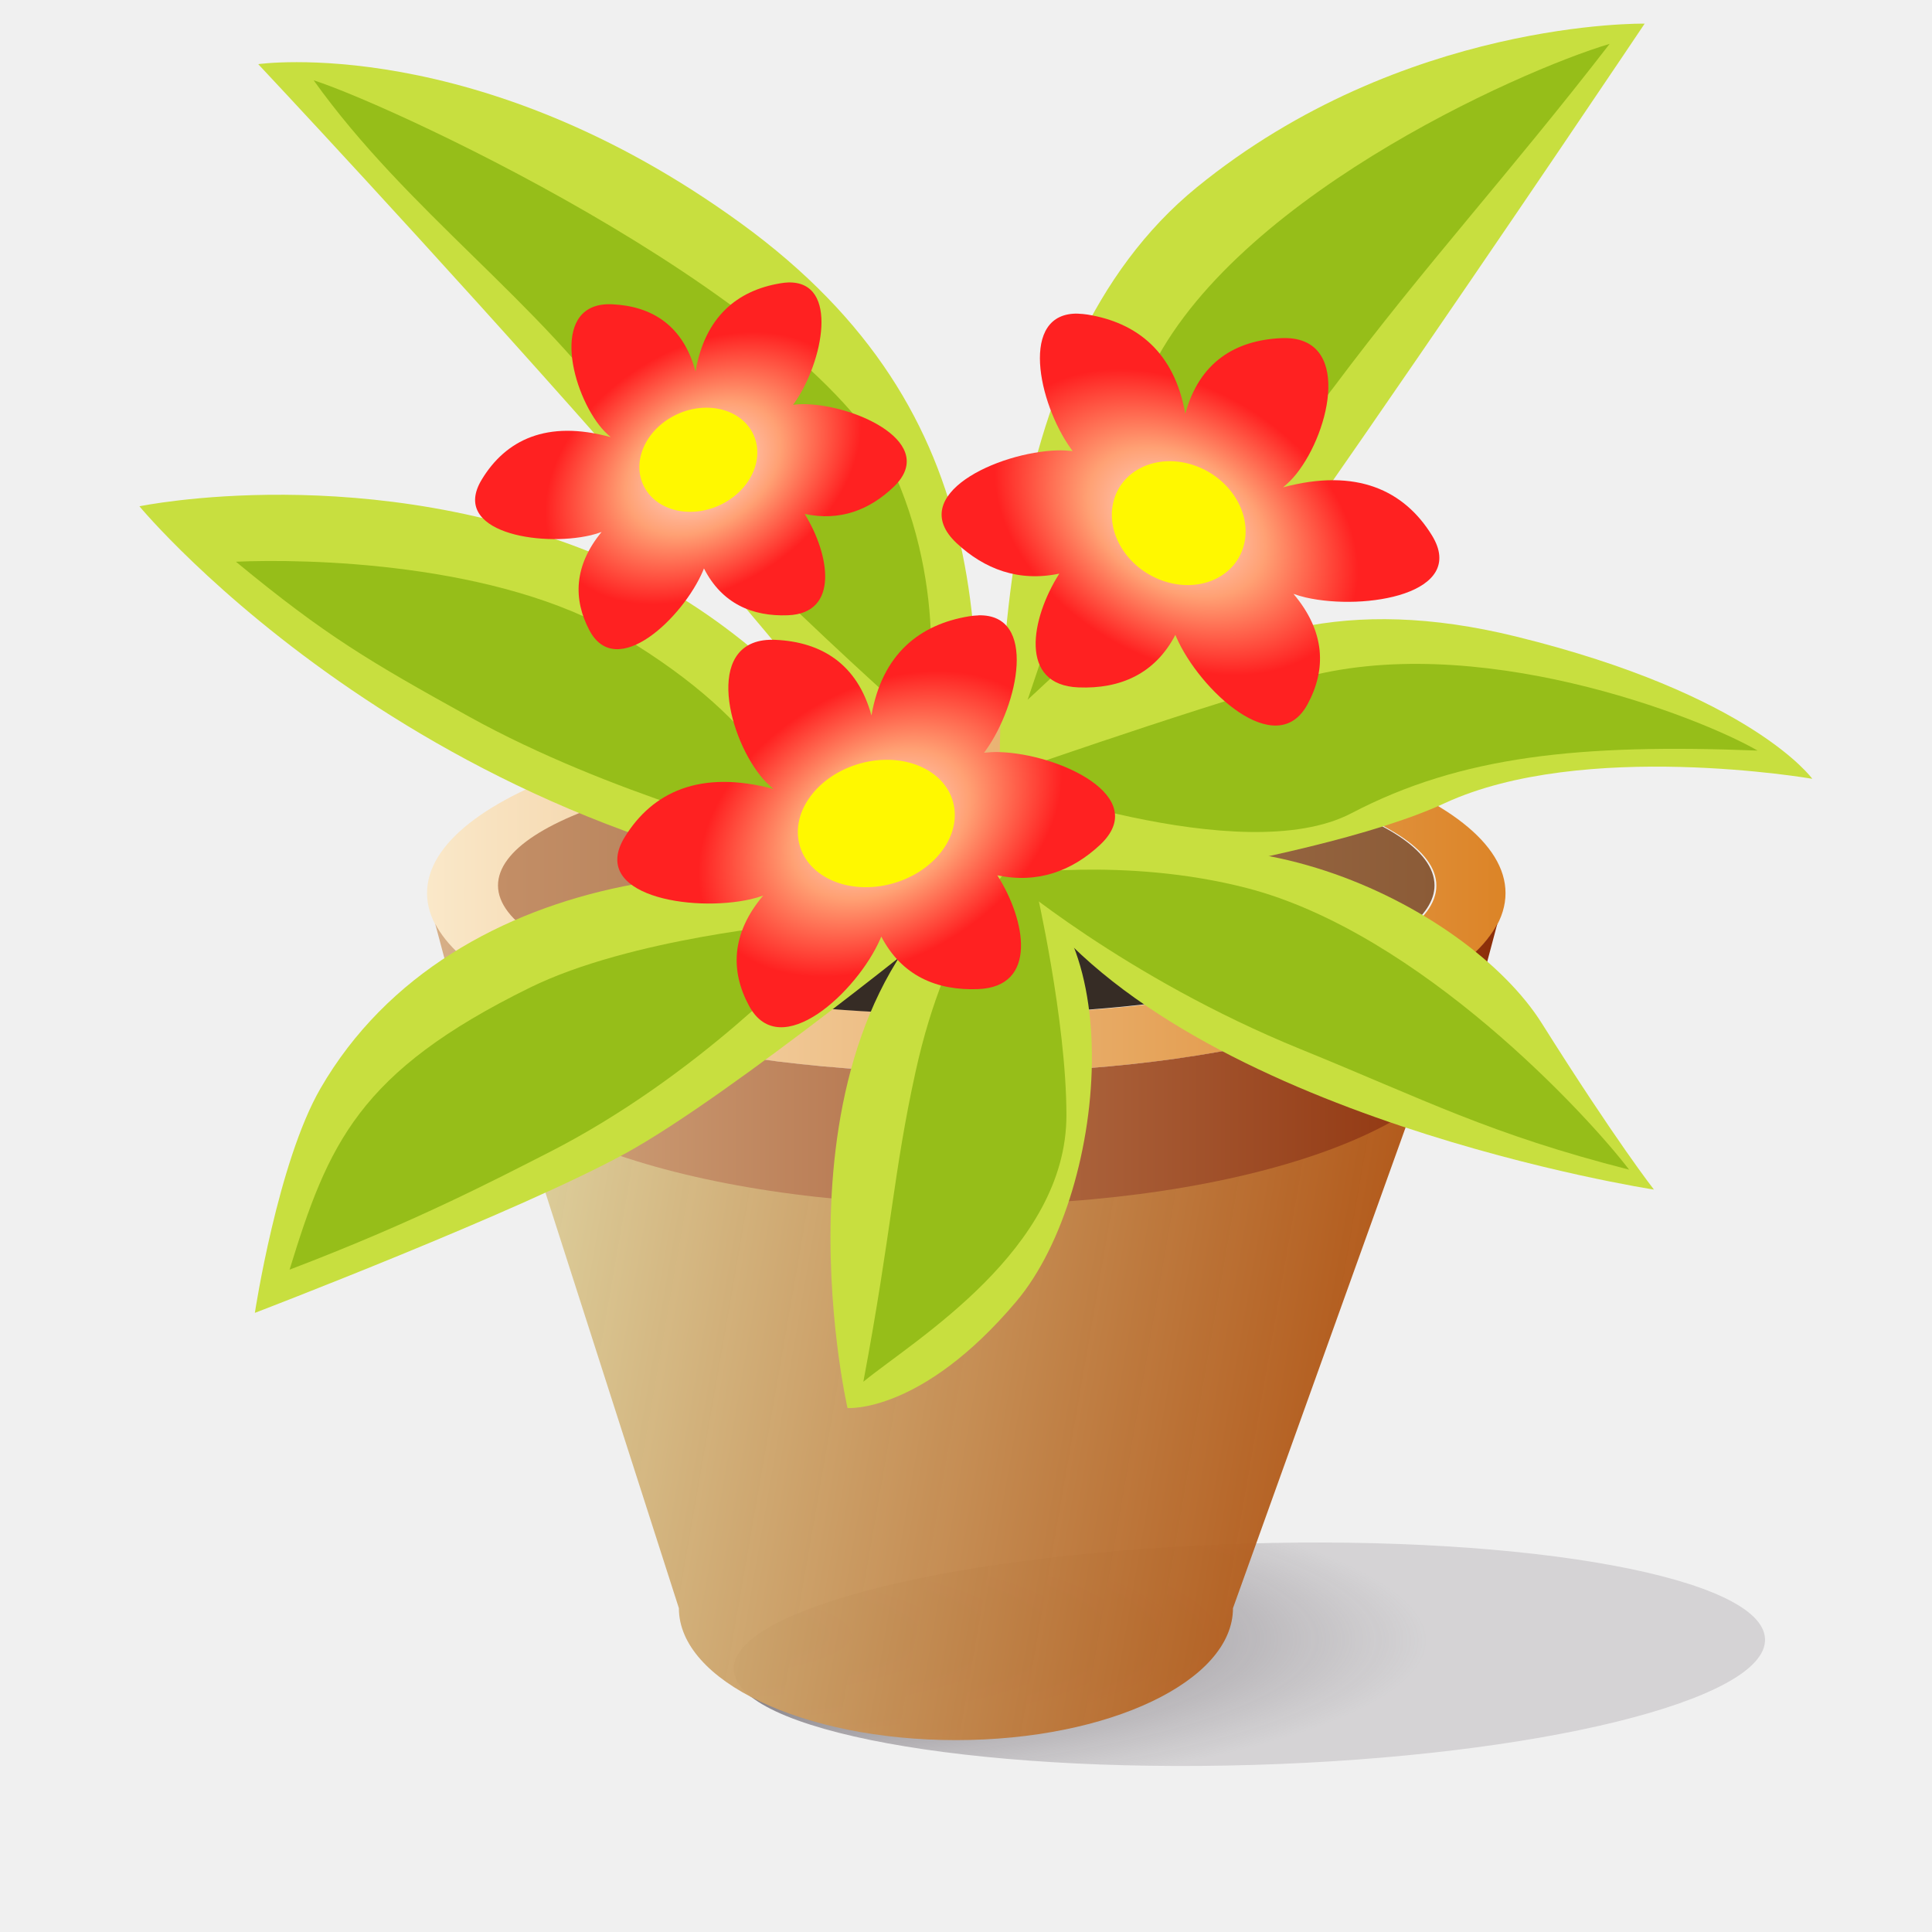
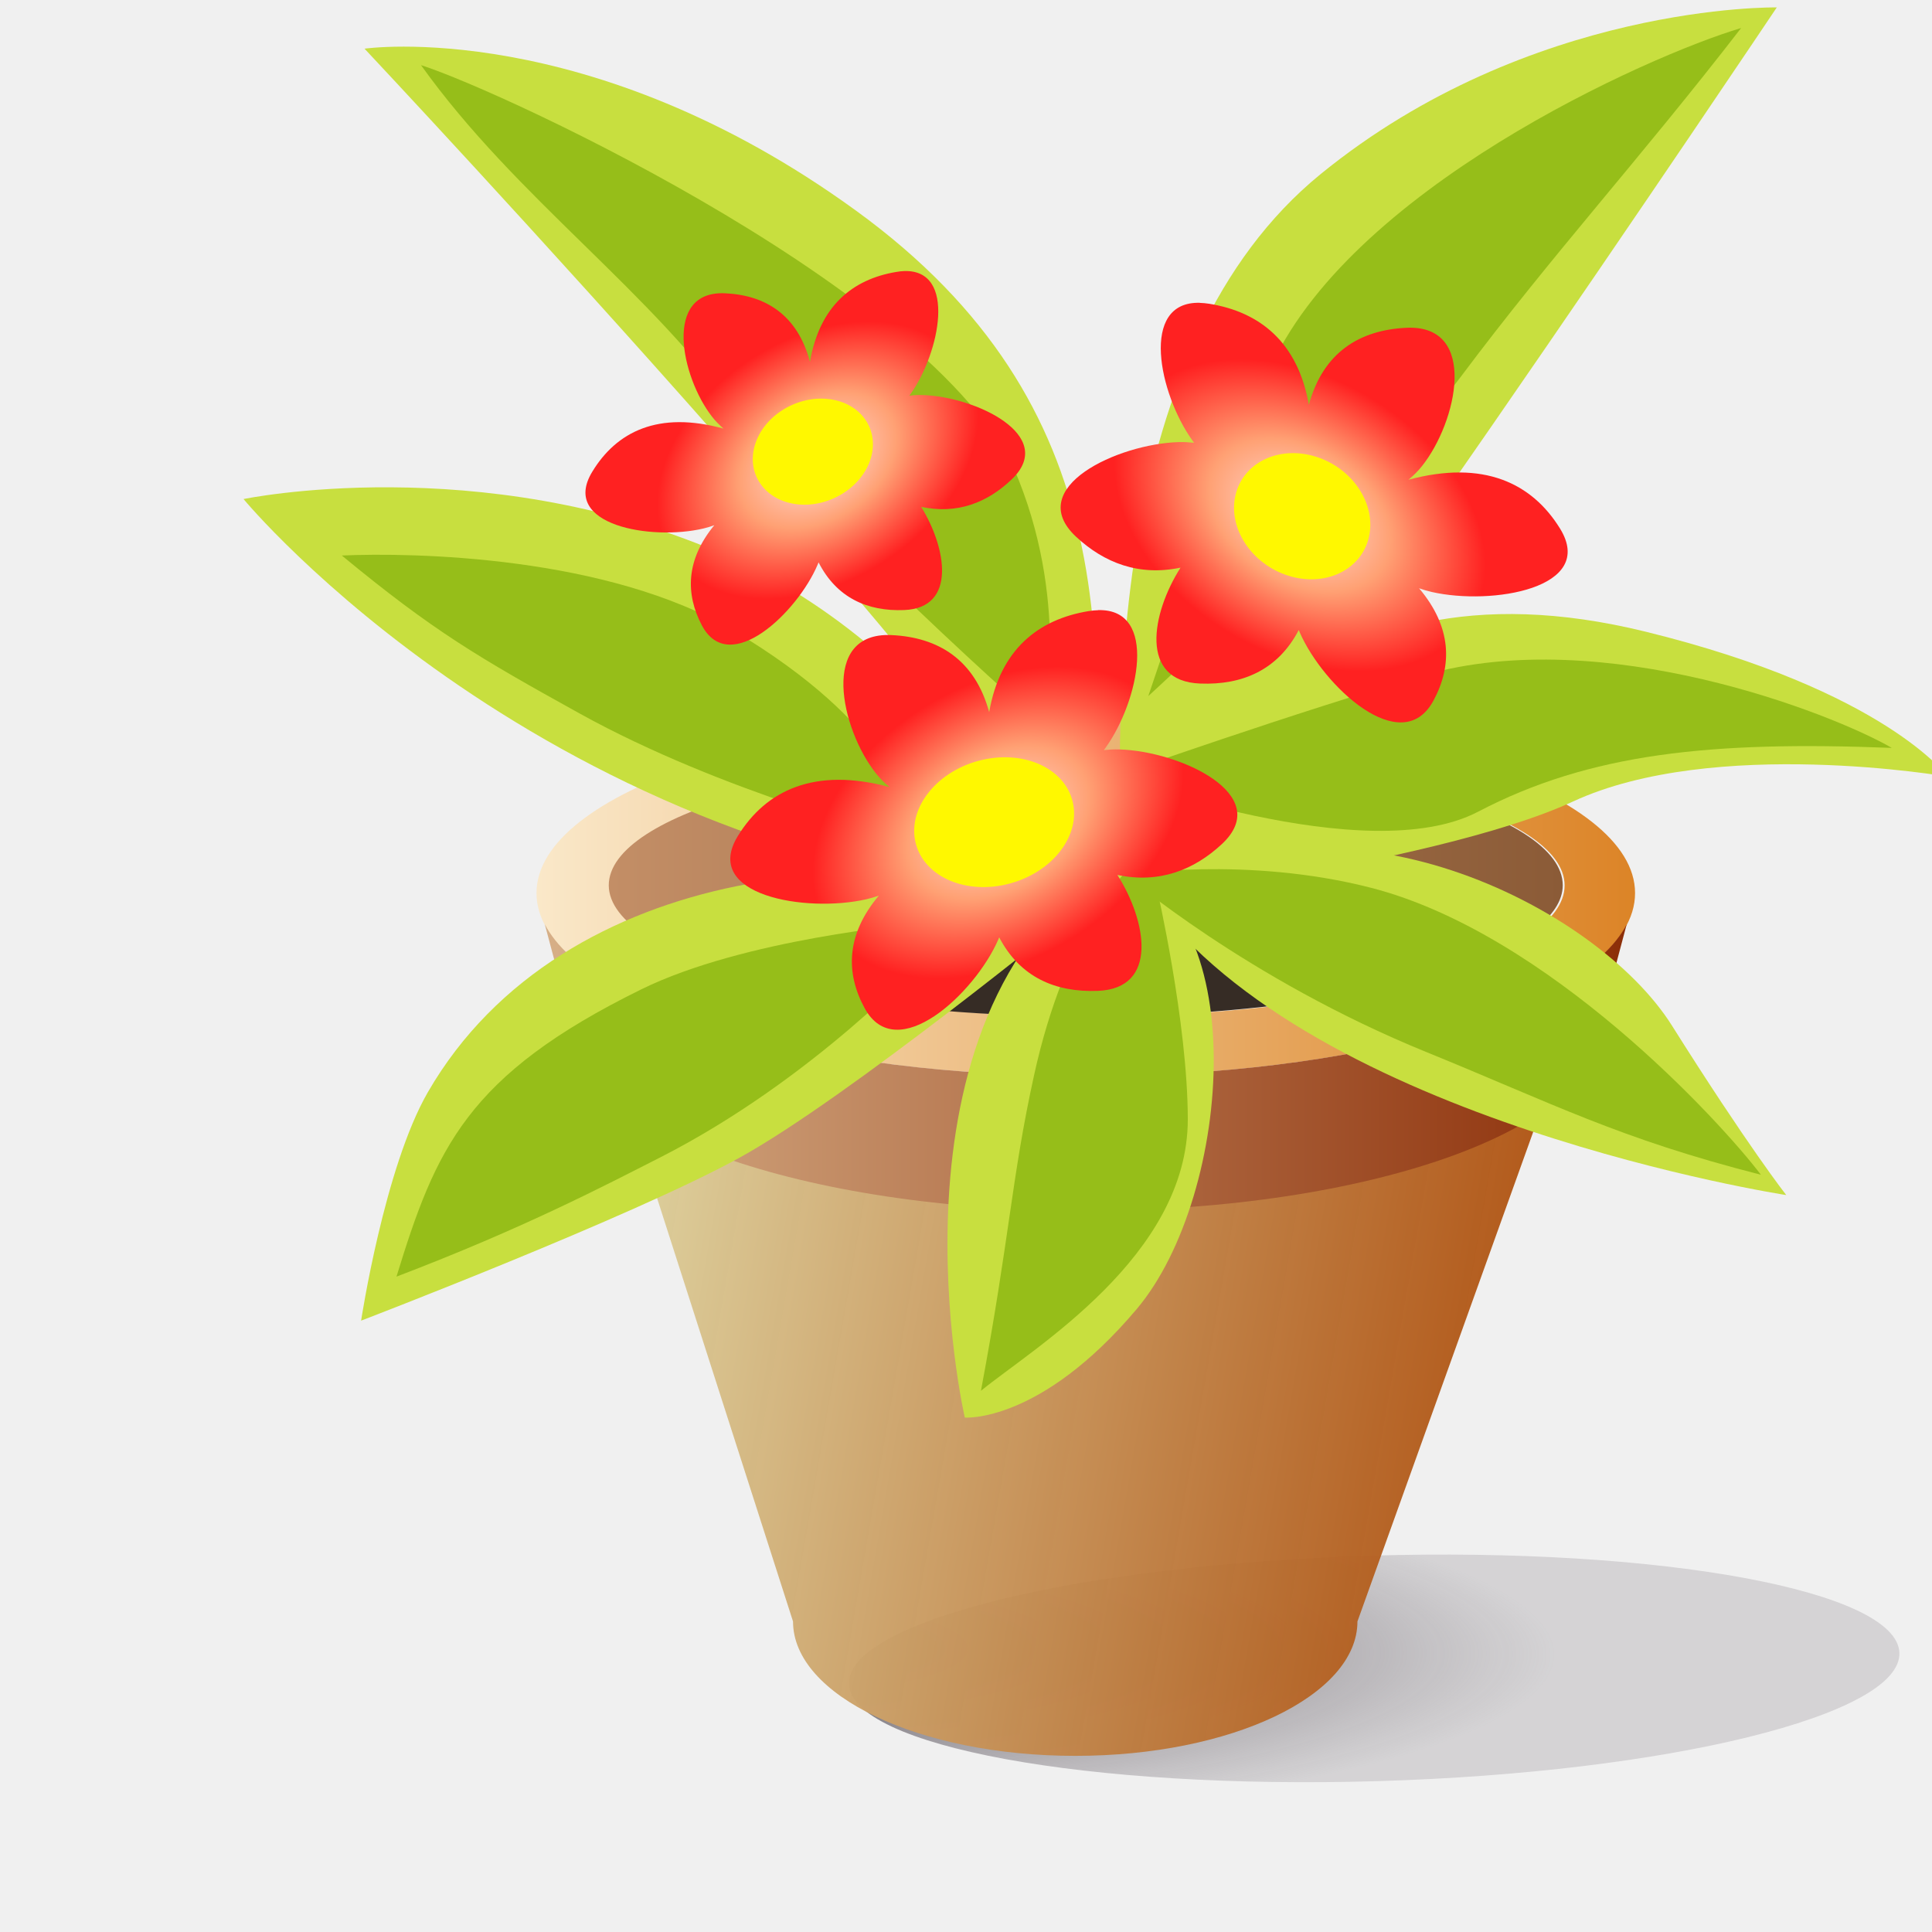
<svg xmlns="http://www.w3.org/2000/svg" xmlns:xlink="http://www.w3.org/1999/xlink" width="90" height="90" viewBox="0 0 23.812 23.812" version="1.1" id="svg2787">
  <defs id="defs2784">
    <linearGradient id="linearGradient15">
      <stop style="stop-color:#fffeff;stop-opacity:1;" offset="0" id="stop11" />
      <stop style="stop-color:#fff7ce;stop-opacity:1;" offset="0.115" id="stop12" />
      <stop style="stop-color:#ffe54f;stop-opacity:1;" offset="0.408" id="stop13" />
      <stop style="stop-color:#f2a900;stop-opacity:1;" offset="0.762" id="stop14" />
      <stop style="stop-color:#df9c00;stop-opacity:1;" offset="1" id="stop15" />
    </linearGradient>
    <linearGradient id="linearGradient10">
      <stop style="stop-color:#fffeff;stop-opacity:1;" offset="0" id="stop6" />
      <stop style="stop-color:#fff7ce;stop-opacity:1;" offset="0.115" id="stop7" />
      <stop style="stop-color:#ff4fcf;stop-opacity:1;" offset="0.408" id="stop8" />
      <stop style="stop-color:#f200cf;stop-opacity:1;" offset="0.762" id="stop9" />
      <stop style="stop-color:#df009f;stop-opacity:1;" offset="1" id="stop10" />
    </linearGradient>
    <linearGradient id="linearGradient5">
      <stop style="stop-color:#eaffe2;stop-opacity:1;" offset="0" id="stop1" />
      <stop style="stop-color:#dbffce;stop-opacity:1;" offset="0.115" id="stop2" />
      <stop style="stop-color:#4fff11;stop-opacity:1;" offset="0.509" id="stop3" />
      <stop style="stop-color:#3ce300;stop-opacity:1;" offset="0.762" id="stop4" />
      <stop style="stop-color:#3de000;stop-opacity:1;" offset="1" id="stop5" />
    </linearGradient>
    <mask maskUnits="userSpaceOnUse" id="mask10222">
      <circle style="fill:#ffffff;fill-opacity:1;fill-rule:evenodd;stroke-width:0.224" id="circle10224" cx="13.229" cy="14.817" r="11" />
    </mask>
    <radialGradient xlink:href="#linearGradient5" id="radialGradient52129-9-6" cx="76.809" cy="-0.699" fx="76.809" fy="-0.699" r="8.034" gradientTransform="matrix(1.13596,1.652974,-1.485476,1.020852,-70.69832,-120.2656)" gradientUnits="userSpaceOnUse" />
    <linearGradient id="linearGradient15505">
      <stop style="stop-color:#fffae2;stop-opacity:1;" offset="0" id="stop15495" />
      <stop style="stop-color:#fff7ce;stop-opacity:1;" offset="0.115" id="stop15497" />
      <stop style="stop-color:#ff4f9d;stop-opacity:1;" offset="0.408" id="stop15499" />
      <stop style="stop-color:#ff2158;stop-opacity:1;" offset="0.762" id="stop15501" />
      <stop style="stop-color:#ff0515;stop-opacity:1;" offset="1" id="stop15503" />
    </linearGradient>
    <radialGradient xlink:href="#linearGradient15505" id="radialGradient52129-9-6-3" cx="76.809" cy="-0.699" fx="76.809" fy="-0.699" r="8.034" gradientTransform="matrix(1.13596,1.652974,-1.485476,1.020852,-70.69832,-120.2656)" gradientUnits="userSpaceOnUse" />
    <radialGradient xlink:href="#linearGradient15" id="radialGradient52129-9-6-3-2" cx="76.809" cy="-0.699" fx="76.809" fy="-0.699" r="8.034" gradientTransform="matrix(0.3732732,1.813617,-1.753282,0.3607001,-12.30427,-133.0659)" gradientUnits="userSpaceOnUse" />
    <radialGradient xlink:href="#linearGradient10" id="radialGradient52129-9-6-3-2-5" cx="76.809" cy="-0.699" fx="76.809" fy="-0.699" r="8.034" gradientTransform="matrix(0.3732732,1.813617,-1.753282,0.3607001,-12.30427,-133.0659)" gradientUnits="userSpaceOnUse" />
    <radialGradient xlink:href="#linearGradient21516" id="radialGradient21518" cx="-12.19" cy="20.605" fx="-12.19" fy="20.605" r="6.366" gradientTransform="matrix(1.617418,0.06955582,-0.03637288,0.3503441,28.36742,18.53577)" gradientUnits="userSpaceOnUse" />
    <linearGradient id="linearGradient21516">
      <stop style="stop-color:#605a62;stop-opacity:1;" offset="0.192" id="stop21512" />
      <stop style="stop-color:#989399;stop-opacity:0.314;" offset="1" id="stop21514" />
    </linearGradient>
    <linearGradient xlink:href="#linearGradient15170" id="linearGradient15172" x1="-15.649" y1="17.282" x2="2.072" y2="20.393" gradientUnits="userSpaceOnUse" />
    <linearGradient id="linearGradient15170">
      <stop style="stop-color:#dccd9a;stop-opacity:1;" offset="0" id="stop15166" />
      <stop style="stop-color:#aa4400;stop-opacity:0.938;" offset="1" id="stop15168" />
    </linearGradient>
    <linearGradient xlink:href="#linearGradient17471" id="linearGradient17473" x1="-17.019" y1="7.672" x2="3.442" y2="7.672" gradientUnits="userSpaceOnUse" />
    <linearGradient id="linearGradient17471">
      <stop style="stop-color:#fae8c9;stop-opacity:1;" offset="0" id="stop17467" />
      <stop style="stop-color:#dc8427;stop-opacity:1;" offset="1" id="stop17469" />
    </linearGradient>
    <linearGradient xlink:href="#linearGradient21349" id="linearGradient21351" x1="-15.673" y1="6.808" x2="2.096" y2="6.808" gradientUnits="userSpaceOnUse" />
    <linearGradient id="linearGradient21349">
      <stop style="stop-color:#c38e66;stop-opacity:1;" offset="0" id="stop21345" />
      <stop style="stop-color:#8b5b37;stop-opacity:1;" offset="1" id="stop21347" />
    </linearGradient>
    <linearGradient xlink:href="#linearGradient16633" id="linearGradient16635" x1="-17.009" y1="10.926" x2="3.432" y2="10.926" gradientUnits="userSpaceOnUse" />
    <linearGradient id="linearGradient16633">
      <stop style="stop-color:#d7b088;stop-opacity:1;" offset="0" id="stop16629" />
      <stop style="stop-color:#8c2d07;stop-opacity:1;" offset="1" id="stop16631" />
    </linearGradient>
    <radialGradient xlink:href="#linearGradient10799" id="radialGradient23030-7-7-2" cx="15.861" cy="-2.631" fx="15.861" fy="-2.631" r="1.865" gradientTransform="matrix(1.409765,0.4113351,-1.014892,1.328527,-14.3573,7.991223)" gradientUnits="userSpaceOnUse" />
    <linearGradient id="linearGradient10799">
      <stop style="stop-color:#ffe2e2;stop-opacity:1;" offset="0" id="stop10793" />
      <stop style="stop-color:#ffa174;stop-opacity:1;" offset="0.388" id="stop10795" />
      <stop style="stop-color:#ff2121;stop-opacity:1;" offset="0.795" id="stop10797" />
    </linearGradient>
    <radialGradient xlink:href="#linearGradient10799" id="radialGradient23030-7-7-2-0" cx="15.861" cy="-2.631" fx="15.861" fy="-2.631" r="1.865" gradientTransform="matrix(-1.409765,0.4113351,1.014892,1.328527,39.89482,3.927921)" gradientUnits="userSpaceOnUse" />
    <radialGradient xlink:href="#linearGradient10799" id="radialGradient23030-7-7-2-0-2" cx="15.861" cy="-2.631" fx="15.861" fy="-2.631" r="1.865" gradientTransform="matrix(1.222499,0.3662561,-0.880079,1.182931,-13.53777,3.53111)" gradientUnits="userSpaceOnUse" />
  </defs>
  <g id="layer1">
    <g id="g19354" transform="matrix(0.6906896,0,0,0.6905861,-25.378,-0.7301945)" style="stroke-width:1.102">
      <path style="fill:#3ada00;fill-opacity:1;stroke:#595147;stroke-width:0;stroke-linecap:round;stroke-linejoin:round;stroke-miterlimit:8;stroke-dasharray:none;paint-order:fill markers stroke" d="m 15.415,23.759 c -1.336,0.314 -2.423,1.339 -2.087,1.525 0.336,0.186 1.154,-0.319 1.047,0.101 -0.106,0.42 0.22,0.887 0.681,0.76 0.461,-0.128 0.806,1.116 1.258,0.6 0.293,-0.334 0.336,-1.712 -0.008,-2.495 -0.187,-0.426 -0.603,-0.668 -0.891,-0.491 z" id="path15561-9" />
      <path style="fill:none;fill-opacity:0.004;stroke:#665c51;stroke-width:0.551;stroke-linecap:round;stroke-linejoin:round;stroke-miterlimit:8;stroke-dasharray:none;stroke-opacity:1;paint-order:fill markers stroke" d="m 2.43,32.201 c 2.631,-0.031 4.575,-3.512 6.585,-5.889 1.718,-2.031 3.807,-2.801 6.541,-2.63 0,0 0.523,0.461 1.375,0.647" id="path17237-4" />
      <g id="g17349-4" transform="matrix(1.113595,0.1146053,-0.1146051,1.113597,0.8937033,-3.092209)" style="stroke-width:0.984">
        <path id="path49262-6-2" style="fill:url(#radialGradient52129-9-6);fill-opacity:1;fill-rule:evenodd;stroke-width:0.3" d="M 24.333,2.468 C 19.761,0.571 13.368,2.927 11.446,7.52 c -1.493,3.568 -1.097,7.579 0.235,10.738 1.79,4.247 6.153,5.76 10.162,4.125 3.454,-1.409 6.245,-3.993 7.373,-7.757 C 30.859,9.136 28.905,4.364 24.333,2.468 Z" />
        <ellipse style="fill:#ffffff;fill-rule:evenodd;stroke-width:0.264" id="path90349-2-9" cx="17.101" cy="-5.08" rx="1.492" ry="1.915" transform="matrix(0.8178477,0.5754348,-0.7478128,0.6639096,0,0)" />
      </g>
    </g>
    <g id="g19354-1" transform="matrix(0.6906896,0,0,0.6905861,27.50694,-0.57201)" style="stroke-width:1.102">
      <path style="fill:#ff0a2e;fill-opacity:1;stroke:#595147;stroke-width:0;stroke-linecap:round;stroke-linejoin:round;stroke-miterlimit:8;stroke-dasharray:none;paint-order:fill markers stroke" d="m 15.415,23.759 c -1.336,0.314 -2.423,1.339 -2.087,1.525 0.336,0.186 1.154,-0.319 1.047,0.101 -0.106,0.42 0.22,0.887 0.681,0.76 0.461,-0.128 0.806,1.116 1.258,0.6 0.293,-0.334 0.336,-1.712 -0.008,-2.495 -0.187,-0.426 -0.603,-0.668 -0.891,-0.491 z" id="path15561-9-7" />
      <path style="fill:none;fill-opacity:0.004;stroke:#665c51;stroke-width:0.551;stroke-linecap:round;stroke-linejoin:round;stroke-miterlimit:8;stroke-dasharray:none;stroke-opacity:1;paint-order:fill markers stroke" d="m 2.43,32.201 c 2.631,-0.031 4.575,-3.512 6.585,-5.889 1.718,-2.031 3.807,-2.801 6.541,-2.63 0,0 0.523,0.461 1.375,0.647" id="path17237-4-4" />
      <g id="g17349-4-4" transform="matrix(1.113595,0.1146053,-0.1146051,1.113597,0.8937033,-3.092209)" style="stroke-width:0.984">
        <path id="path49262-6-2-2" style="fill:url(#radialGradient52129-9-6-3);fill-opacity:1;fill-rule:evenodd;stroke-width:0.3" d="M 24.333,2.468 C 19.761,0.571 13.368,2.927 11.446,7.52 c -1.493,3.568 -1.097,7.579 0.235,10.738 1.79,4.247 6.153,5.76 10.162,4.125 3.454,-1.409 6.245,-3.993 7.373,-7.757 C 30.859,9.136 28.905,4.364 24.333,2.468 Z" />
        <ellipse style="fill:#ffffff;fill-rule:evenodd;stroke-width:0.264" id="path90349-2-9-4" cx="17.101" cy="-5.08" rx="1.492" ry="1.915" transform="matrix(0.8178477,0.5754348,-0.7478128,0.6639096,0,0)" />
      </g>
    </g>
-     <g id="g1" transform="matrix(0.9537426,0,0,0.9537426,-0.5893021,-3.395449)">
+     <g id="g1" transform="matrix(0.9715091,0,0,0.9715091,0.6506396,-3.664142)">
      <ellipse style="fill:url(#radialGradient21518);fill-opacity:1;fill-rule:evenodd;stroke-width:0.221" id="path21510" cx="15.894" cy="25.424" rx="6.666" ry="1.431" transform="matrix(0.9995605,-0.02964591,0.03448896,0.9994051,0,0)" />
      <g id="g47287" transform="matrix(0.9230616,0,0,0.9230616,0.7739546,3.514038)">
        <g id="g21506" transform="matrix(0.7378798,0,0,0.7460733,18.36763,6.829499)" style="stroke-width:0.996">
          <path id="path14647-2-1-5" style="fill:url(#linearGradient15172);fill-opacity:1;fill-rule:evenodd;stroke:#44b2c8;stroke-width:0;stroke-dasharray:none;stroke-opacity:1" d="m -15.518,10.998 3.277,10.092 a 5.256,2.476 0 0 0 5.257,2.476 5.256,2.476 0 0 0 5.256,-2.476 l 3.664,-10.092 z" />
          <path id="path14647-5" style="fill:url(#linearGradient17473);fill-opacity:1;fill-rule:evenodd;stroke:#44b2c8;stroke-width:0;stroke-dasharray:none;stroke-opacity:1" d="m -6.788,4.301 a 10.231,3.371 0 0 0 -10.231,3.371 10.231,3.371 0 0 0 10.231,3.372 10.231,3.371 0 0 0 10.231,-3.372 10.231,3.371 0 0 0 -10.231,-3.371 z m 0.036,0.816 A 8.885,2.414 0 0 1 2.131,7.531 8.885,2.414 0 0 1 -6.753,9.945 8.885,2.414 0 0 1 -15.638,7.531 8.885,2.414 0 0 1 -6.753,5.116 Z" />
          <path id="path14647-9-6" style="fill:url(#linearGradient21351);fill-opacity:1;fill-rule:evenodd;stroke:#44b2c8;stroke-width:0;stroke-dasharray:none;stroke-opacity:1" d="m -6.788,5.116 a 8.885,2.414 0 0 0 -8.885,2.414 8.885,2.414 0 0 0 0.752,0.969 9.564,3.376 0 0 1 8.345,-1.73 9.564,3.376 0 0 1 8.121,1.594 8.885,2.414 0 0 0 0.551,-0.834 8.885,2.414 0 0 0 -8.885,-2.414 z" />
          <path id="path14647-9-3" style="fill:#362c25;fill-opacity:1;fill-rule:evenodd;stroke:#44b2c8;stroke-width:0;stroke-dasharray:none;stroke-opacity:1" d="M -6.624,6.771 A 9.62,3.376 0 0 0 -15.018,8.5 8.937,2.414 0 0 0 -6.838,9.945 8.937,2.414 0 0 0 1.545,8.364 9.62,3.376 0 0 0 -6.624,6.771 Z" />
          <path id="path14647-2-2" style="fill:url(#linearGradient16635);fill-opacity:1;fill-rule:evenodd;stroke:#44b2c8;stroke-width:0;stroke-dasharray:none;stroke-opacity:1" d="m -16.864,8.248 0.512,1.9 a 9.564,3.376 0 0 0 9.564,3.376 9.564,3.376 0 0 0 9.564,-3.376 L 3.287,8.248 A 10.231,3.371 0 0 1 -6.789,11.044 10.231,3.371 0 0 1 -16.864,8.248 Z" />
        </g>
        <path style="fill:#c8df3f;fill-opacity:1;stroke:#000000;stroke-width:0;stroke-linecap:butt;stroke-linejoin:miter;stroke-dasharray:none;stroke-opacity:1" d="m 13.117,12.661 c 0,0 -1.51,-3.387 -4.805,-4.792 C 5.016,6.464 1.783,7.138 1.783,7.138 c 0,0 4.143,5.013 11.334,5.523 z" id="path21674" />
        <path style="fill:#c8df3f;fill-opacity:1;stroke:#000000;stroke-width:0;stroke-linecap:butt;stroke-linejoin:miter;stroke-dasharray:none;stroke-opacity:1" d="m 13.181,12.768 c 1.504,-1.606 3.1,-4.98 7.873,-3.807 3.3,0.811 4.149,1.992 4.149,1.992 0,0 -3.208,-0.556 -5.148,0.342 -1.941,0.898 -6.874,1.473 -6.874,1.473 z" id="path21676" />
        <path style="fill:#c8df3f;fill-opacity:1;stroke:#000000;stroke-width:0;stroke-linecap:butt;stroke-linejoin:miter;stroke-dasharray:none;stroke-opacity:1" d="m 13.906,12.991 c -0.211,-2.929 -0.211,-7.96 2.678,-10.317 2.889,-2.356 6.272,-2.293 6.272,-2.293 0,0 -7.47,11.145 -8.949,12.609 z" id="path21680" />
        <path style="fill:#c8df3f;fill-opacity:1;stroke:#000000;stroke-width:0;stroke-linecap:butt;stroke-linejoin:miter;stroke-dasharray:none;stroke-opacity:1" d="M 13.359,12.857 C 13.66,9.227 13.885,5.852 10.205,3.177 6.525,0.502 3.446,0.948 3.446,0.948 c 0,0 9.688,10.317 9.913,11.909 z" id="path21682" />
        <path style="fill:#c8df3f;fill-opacity:1;stroke:#000000;stroke-width:0;stroke-linecap:butt;stroke-linejoin:miter;stroke-dasharray:none;stroke-opacity:1" d="m 14.239,12.602 c 2.542,-1.663 6.131,0.111 7.177,1.774 1.047,1.663 1.57,2.328 1.57,2.328 0,0 -6.504,-0.998 -8.747,-4.102 z" id="path21684" />
        <path style="fill:#c8df3f;fill-opacity:1;stroke:#000000;stroke-width:0;stroke-linecap:butt;stroke-linejoin:miter;stroke-dasharray:none;stroke-opacity:1" d="m 13.172,12.852 c -2.361,-1.083 -6.997,-0.777 -8.855,2.437 -0.598,1.035 -0.918,3.141 -0.918,3.141 0,0 3.723,-1.426 5.198,-2.238 1.476,-0.812 4.575,-3.34 4.575,-3.34 z" id="path21686" />
        <path style="fill:#c8df3f;fill-opacity:1;stroke:#000000;stroke-width:0;stroke-linecap:butt;stroke-linejoin:miter;stroke-dasharray:none;stroke-opacity:1" d="m 13.688,12.152 c 1.992,0.496 1.697,4.55 0.369,6.121 -1.328,1.572 -2.361,1.489 -2.361,1.489 0,0 -1.254,-5.46 1.992,-7.61 z" id="path21688" />
        <path style="fill:#96be19;fill-opacity:1;stroke:#000000;stroke-width:0;stroke-linecap:butt;stroke-linejoin:miter;stroke-dasharray:none;stroke-opacity:1" d="m 14.218,9.846 c 0,0 0.886,-2.671 1.65,-4.449 1.08,-2.509 5.217,-4.351 6.498,-4.733 -1.425,1.843 -2.574,3.084 -3.858,4.8 -1.084,1.448 -4.29,4.382 -4.29,4.382 z" id="path24398-1" />
        <path style="fill:#96be19;fill-opacity:1;stroke:#000000;stroke-width:0;stroke-linecap:butt;stroke-linejoin:miter;stroke-dasharray:none;stroke-opacity:1" d="m 12.768,10.241 c 0,0 0.376,-1.585 -0.33,-3.362 C 11.442,4.369 5.405,1.555 4.222,1.174 5.538,3.016 7.407,4.292 8.593,6.008 9.594,7.456 12.768,10.241 12.768,10.241 Z" id="path24398-1-6" />
        <path style="fill:#96be19;fill-opacity:1;stroke:#000000;stroke-width:0;stroke-linecap:butt;stroke-linejoin:miter;stroke-dasharray:none;stroke-opacity:1" d="m 13.757,10.944 c 0,0 2.511,-0.887 4.253,-1.387 2.459,-0.704 5.605,0.525 6.427,1.001 -2.483,-0.097 -4.15,0.073 -5.686,0.877 -1.536,0.804 -4.994,-0.491 -4.994,-0.491 z" id="path24398" />
        <path style="fill:#96be19;fill-opacity:1;stroke:#000000;stroke-width:0;stroke-linecap:butt;stroke-linejoin:miter;stroke-dasharray:none;stroke-opacity:1" d="m 13.907,12.303 c 0,0 1.656,-0.265 3.377,0.179 2.429,0.627 4.797,3.209 5.354,3.943 -1.962,-0.501 -2.852,-0.976 -4.597,-1.686 -2.47,-1.005 -4.135,-2.436 -4.135,-2.436 z" id="path24398-3" />
        <path style="fill:#96be19;fill-opacity:1;stroke:#000000;stroke-width:0;stroke-linecap:butt;stroke-linejoin:miter;stroke-dasharray:none;stroke-opacity:1" d="m 14.335,12.485 c 0,0 0.424,1.84 0.426,3.174 0.003,1.883 -2.13,3.152 -2.843,3.735 0.397,-2.115 0.419,-2.923 0.731,-4.341 0.441,-2.009 1.279,-2.811 1.279,-2.811 z" id="path24398-3-2" />
        <path style="fill:#96be19;fill-opacity:1;stroke:#000000;stroke-width:0;stroke-linecap:butt;stroke-linejoin:miter;stroke-dasharray:none;stroke-opacity:1" d="m 10.99,12.981 c 0,0 -2.325,0.2 -3.739,0.895 -2.405,1.182 -2.825,2.191 -3.366,3.949 1.759,-0.67 2.867,-1.254 3.614,-1.633 2.121,-1.077 3.652,-2.75 3.652,-2.75 z" id="path24398-3-2-7" />
        <path style="fill:#96be19;fill-opacity:1;stroke:#000000;stroke-width:0;stroke-linecap:butt;stroke-linejoin:miter;stroke-dasharray:none;stroke-opacity:1" d="m 10.871,11.368 c 0,0 -0.17,-1.12 -2.347,-2.418 C 6.791,7.916 4.105,7.871 3.134,7.914 c 1.257,1.038 1.876,1.4 3.268,2.171 1.971,1.092 4.395,1.699 4.395,1.699 z" id="path24398-3-2-7-6" />
        <g id="g14196" transform="matrix(0.9895002,0,0,1.039303,1.593065,0.13083)">
          <g id="g14185">
            <path id="path23014-4-0-5" style="fill:url(#radialGradient23030-7-7-2);fill-opacity:1;stroke:#000000;stroke-width:0;stroke-linecap:butt;stroke-linejoin:miter;stroke-dasharray:none;stroke-opacity:1" d="m 12.062,8.212 c -0.041,0.001 -0.085,0.005 -0.132,0.012 C 11.232,8.333 10.701,8.73 10.549,9.56 10.349,8.864 9.84,8.569 9.19,8.541 8.189,8.499 8.487,9.786 8.978,10.372 c 0.055,0.066 0.118,0.125 0.187,0.179 -1.045,-0.267 -1.716,0.045 -2.105,0.644 -0.514,0.791 0.947,1.021 1.781,0.84 0.06,-0.013 0.119,-0.03 0.176,-0.049 -0.454,0.512 -0.465,1.02 -0.199,1.487 0.442,0.777 1.531,-0.194 1.856,-0.903 0.005,-0.011 0.009,-0.021 0.014,-0.032 0.29,0.529 0.784,0.73 1.37,0.708 0.849,-0.031 0.677,-0.927 0.272,-1.533 0.575,0.115 1.059,-0.06 1.453,-0.41 0.729,-0.65 -0.584,-1.227 -1.429,-1.25 -0.071,-0.002 -0.142,0.002 -0.212,0.009 0.009,-0.011 0.017,-0.022 0.025,-0.033 0.46,-0.611 0.736,-1.839 -0.104,-1.818 z" />
            <ellipse style="fill:#fff800;fill-opacity:1;fill-rule:evenodd;stroke-width:0.331" id="path13160" cx="7.356" cy="13.325" rx="1.124" ry="0.84" transform="matrix(0.9681078,-0.2505339,0.262389,0.9649622,0,0)" />
          </g>
          <g id="g14181">
            <path id="path23014-4-0-5-0" style="fill:url(#radialGradient23030-7-7-2-0);fill-opacity:1;stroke:#000000;stroke-width:0;stroke-linecap:butt;stroke-linejoin:miter;stroke-dasharray:none;stroke-opacity:1" d="m 13.476,4.148 c 0.041,0.001 0.085,0.005 0.132,0.012 0.698,0.108 1.228,0.506 1.381,1.336 0.199,-0.697 0.709,-0.991 1.359,-1.019 1,-0.042 0.703,1.245 0.211,1.831 -0.055,0.066 -0.118,0.125 -0.187,0.179 1.045,-0.267 1.716,0.045 2.105,0.644 0.514,0.791 -0.947,1.021 -1.781,0.84 -0.06,-0.013 -0.119,-0.03 -0.176,-0.049 0.454,0.512 0.465,1.02 0.199,1.487 -0.442,0.777 -1.531,-0.194 -1.856,-0.903 -0.005,-0.011 -0.009,-0.021 -0.014,-0.032 -0.29,0.529 -0.784,0.73 -1.37,0.708 -0.849,-0.031 -0.677,-0.927 -0.272,-1.533 -0.575,0.115 -1.059,-0.06 -1.453,-0.41 -0.729,-0.65 0.584,-1.227 1.429,-1.25 0.071,-0.002 0.142,0.002 0.212,0.009 -0.009,-0.011 -0.017,-0.022 -0.025,-0.033 -0.46,-0.611 -0.736,-1.839 0.104,-1.818 z" />
            <ellipse style="fill:#fff800;fill-opacity:1;fill-rule:evenodd;stroke-width:0.302" id="path13160-3" cx="-16.129" cy="2.469" rx="0.967" ry="0.81" transform="matrix(-0.9590665,-0.2831809,-0.2318285,0.9727567,0,0)" />
          </g>
          <g id="g14177">
            <path id="path23014-4-0-5-0-9" style="fill:url(#radialGradient23030-7-7-2-0-2);fill-opacity:1;stroke:#000000;stroke-width:0;stroke-linecap:butt;stroke-linejoin:miter;stroke-dasharray:none;stroke-opacity:1" d="M 9.372,3.727 C 9.336,3.728 9.298,3.732 9.257,3.739 8.652,3.835 8.192,4.189 8.06,4.928 7.887,4.308 7.445,4.046 6.881,4.021 6.014,3.983 6.272,5.129 6.698,5.651 6.746,5.71 6.801,5.763 6.86,5.811 5.953,5.573 5.372,5.851 5.034,6.384 4.588,7.088 5.855,7.294 6.578,7.132 6.63,7.12 6.681,7.106 6.731,7.088 6.337,7.544 6.328,7.996 6.558,8.412 6.941,9.103 7.886,8.24 8.167,7.608 c 0.004,-0.009 0.008,-0.019 0.012,-0.029 C 8.431,8.05 8.859,8.229 9.368,8.21 10.104,8.183 9.955,7.384 9.604,6.845 10.102,6.947 10.522,6.792 10.864,6.48 11.496,5.901 10.357,5.387 9.624,5.367 c -0.061,-0.002 -0.123,0.001 -0.184,0.008 0.007,-0.009 0.015,-0.019 0.022,-0.029 C 9.862,4.802 10.1,3.709 9.372,3.727 Z" />
            <ellipse style="fill:#fff800;fill-opacity:1;fill-rule:evenodd;stroke-width:0.26" id="path13160-3-5" cx="-3.547" cy="9.224" rx="0.846" ry="0.687" transform="matrix(-0.8839148,0.4676479,0.538214,0.8428082,0,0)" />
          </g>
        </g>
      </g>
    </g>
    <g id="g19354-1-5" transform="matrix(0.6906896,0,0,0.6905861,-36.18845,25.44088)" style="stroke-width:1.102">
      <path style="fill:#e4a000;fill-opacity:1;stroke:#595147;stroke-width:0;stroke-linecap:round;stroke-linejoin:round;stroke-miterlimit:8;stroke-dasharray:none;paint-order:fill markers stroke" d="m 15.415,23.759 c -1.336,0.314 -2.423,1.339 -2.087,1.525 0.336,0.186 1.154,-0.319 1.047,0.101 -0.106,0.42 0.22,0.887 0.681,0.76 0.461,-0.128 0.806,1.116 1.258,0.6 0.293,-0.334 0.336,-1.712 -0.008,-2.495 -0.187,-0.426 -0.603,-0.668 -0.891,-0.491 z" id="path15561-9-7-9" />
      <path style="fill:none;fill-opacity:0.004;stroke:#665c51;stroke-width:0.551;stroke-linecap:round;stroke-linejoin:round;stroke-miterlimit:8;stroke-dasharray:none;stroke-opacity:1;paint-order:fill markers stroke" d="m 2.43,32.201 c 2.631,-0.031 4.575,-3.512 6.585,-5.889 1.718,-2.031 3.807,-2.801 6.541,-2.63 0,0 0.523,0.461 1.375,0.647" id="path17237-4-4-8" />
      <g id="g17349-4-4-9" transform="matrix(1.113595,0.1146053,-0.1146051,1.113597,0.8937033,-3.092209)" style="stroke-width:0.984">
        <path id="path49262-6-2-2-9" style="fill:url(#radialGradient52129-9-6-3-2);fill-opacity:1;fill-rule:evenodd;stroke-width:0.3" d="M 24.333,2.468 C 19.761,0.571 13.368,2.927 11.446,7.52 c -1.493,3.568 -1.097,7.579 0.235,10.738 1.79,4.247 6.153,5.76 10.162,4.125 3.454,-1.409 6.245,-3.993 7.373,-7.757 C 30.859,9.136 28.905,4.364 24.333,2.468 Z" />
        <ellipse style="fill:#ffffff;fill-rule:evenodd;stroke-width:0.264" id="path90349-2-9-4-8" cx="17.101" cy="-5.08" rx="1.492" ry="1.915" transform="matrix(0.8178477,0.5754348,-0.7478128,0.6639096,0,0)" />
      </g>
    </g>
    <g id="g19354-1-5-3" transform="matrix(0.6906896,0,0,0.6905861,14.30191,31.26171)" style="stroke-width:1.102">
      <path style="fill:#e400af;fill-opacity:1;stroke:#595147;stroke-width:0;stroke-linecap:round;stroke-linejoin:round;stroke-miterlimit:8;stroke-dasharray:none;paint-order:fill markers stroke" d="m 15.415,23.759 c -1.336,0.314 -2.423,1.339 -2.087,1.525 0.336,0.186 1.154,-0.319 1.047,0.101 -0.106,0.42 0.22,0.887 0.681,0.76 0.461,-0.128 0.806,1.116 1.258,0.6 0.293,-0.334 0.336,-1.712 -0.008,-2.495 -0.187,-0.426 -0.603,-0.668 -0.891,-0.491 z" id="path15561-9-7-9-9" />
      <path style="fill:none;fill-opacity:0.004;stroke:#665c51;stroke-width:0.551;stroke-linecap:round;stroke-linejoin:round;stroke-miterlimit:8;stroke-dasharray:none;stroke-opacity:1;paint-order:fill markers stroke" d="m 2.43,32.201 c 2.631,-0.031 4.575,-3.512 6.585,-5.889 1.718,-2.031 3.807,-2.801 6.541,-2.63 0,0 0.523,0.461 1.375,0.647" id="path17237-4-4-8-3" />
      <g id="g17349-4-4-9-8" transform="matrix(1.113595,0.1146053,-0.1146051,1.113597,0.8937033,-3.092209)" style="stroke-width:0.984">
        <path id="path49262-6-2-2-9-3" style="fill:url(#radialGradient52129-9-6-3-2-5);fill-opacity:1;fill-rule:evenodd;stroke-width:0.3" d="M 24.333,2.468 C 19.761,0.571 13.368,2.927 11.446,7.52 c -1.493,3.568 -1.097,7.579 0.235,10.738 1.79,4.247 6.153,5.76 10.162,4.125 3.454,-1.409 6.245,-3.993 7.373,-7.757 C 30.859,9.136 28.905,4.364 24.333,2.468 Z" />
        <ellipse style="fill:#ffffff;fill-rule:evenodd;stroke-width:0.264" id="path90349-2-9-4-8-2" cx="17.101" cy="-5.08" rx="1.492" ry="1.915" transform="matrix(0.8178477,0.5754348,-0.7478128,0.6639096,0,0)" />
      </g>
    </g>
  </g>
</svg>
